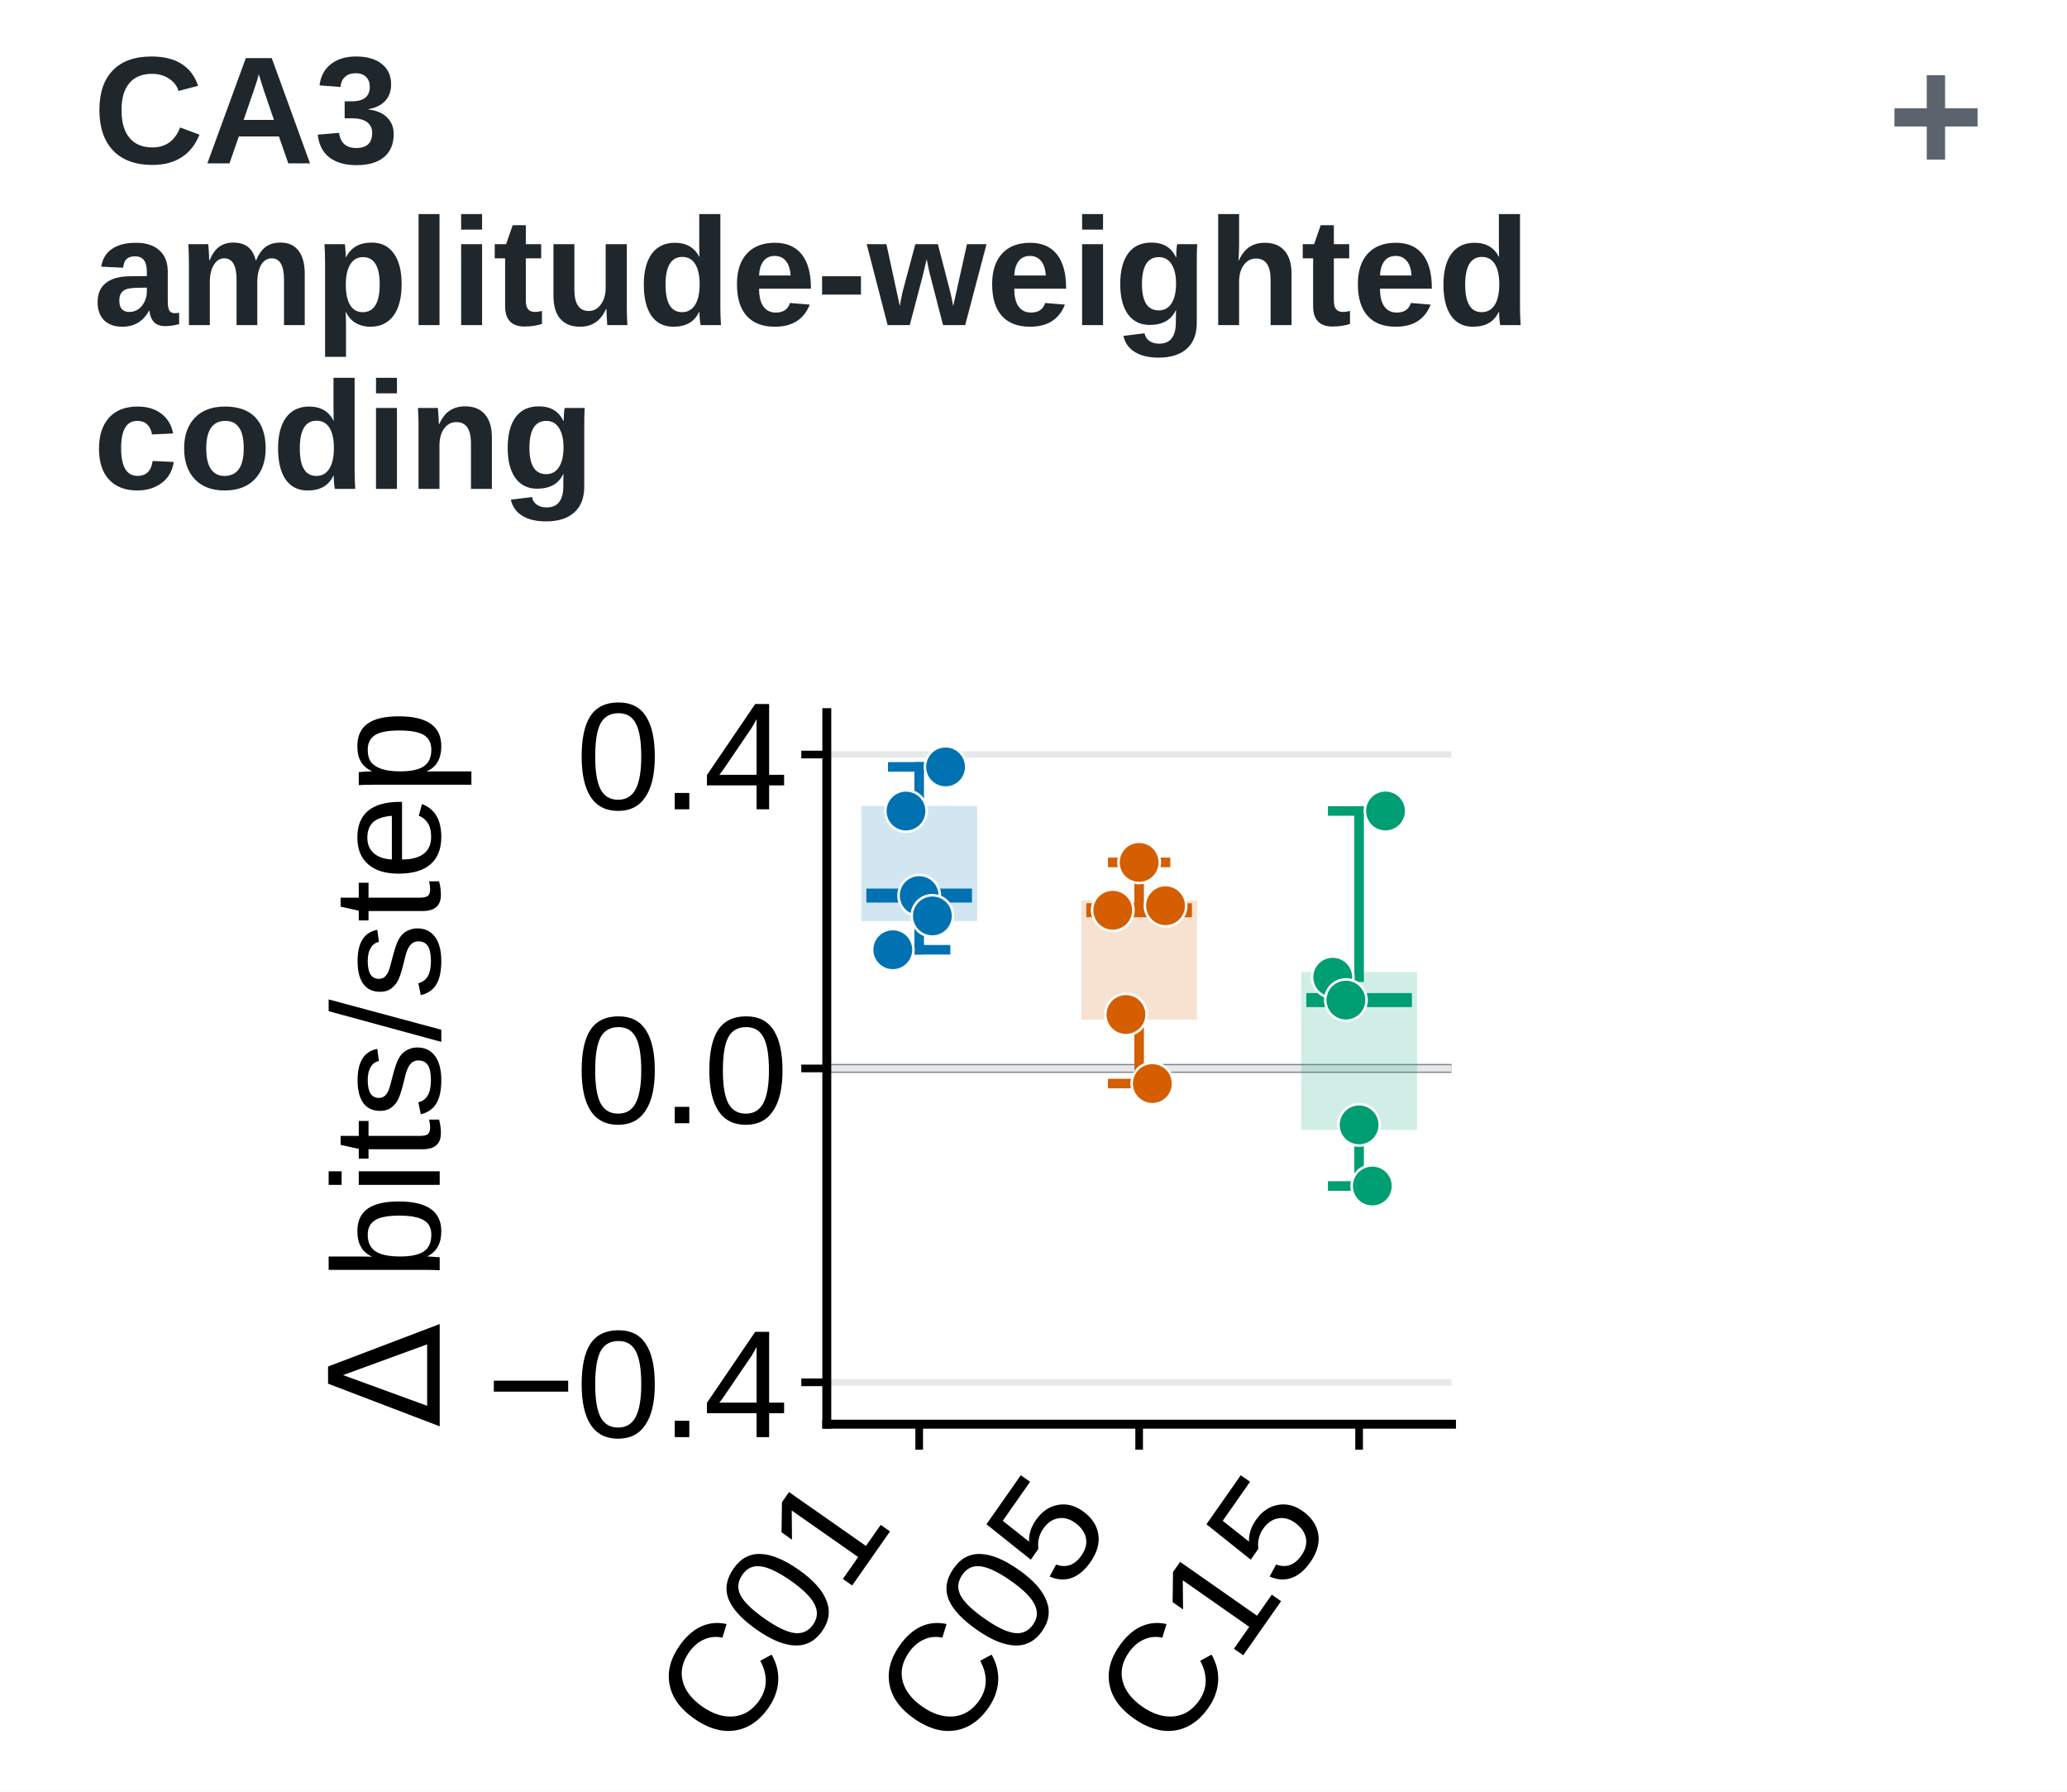
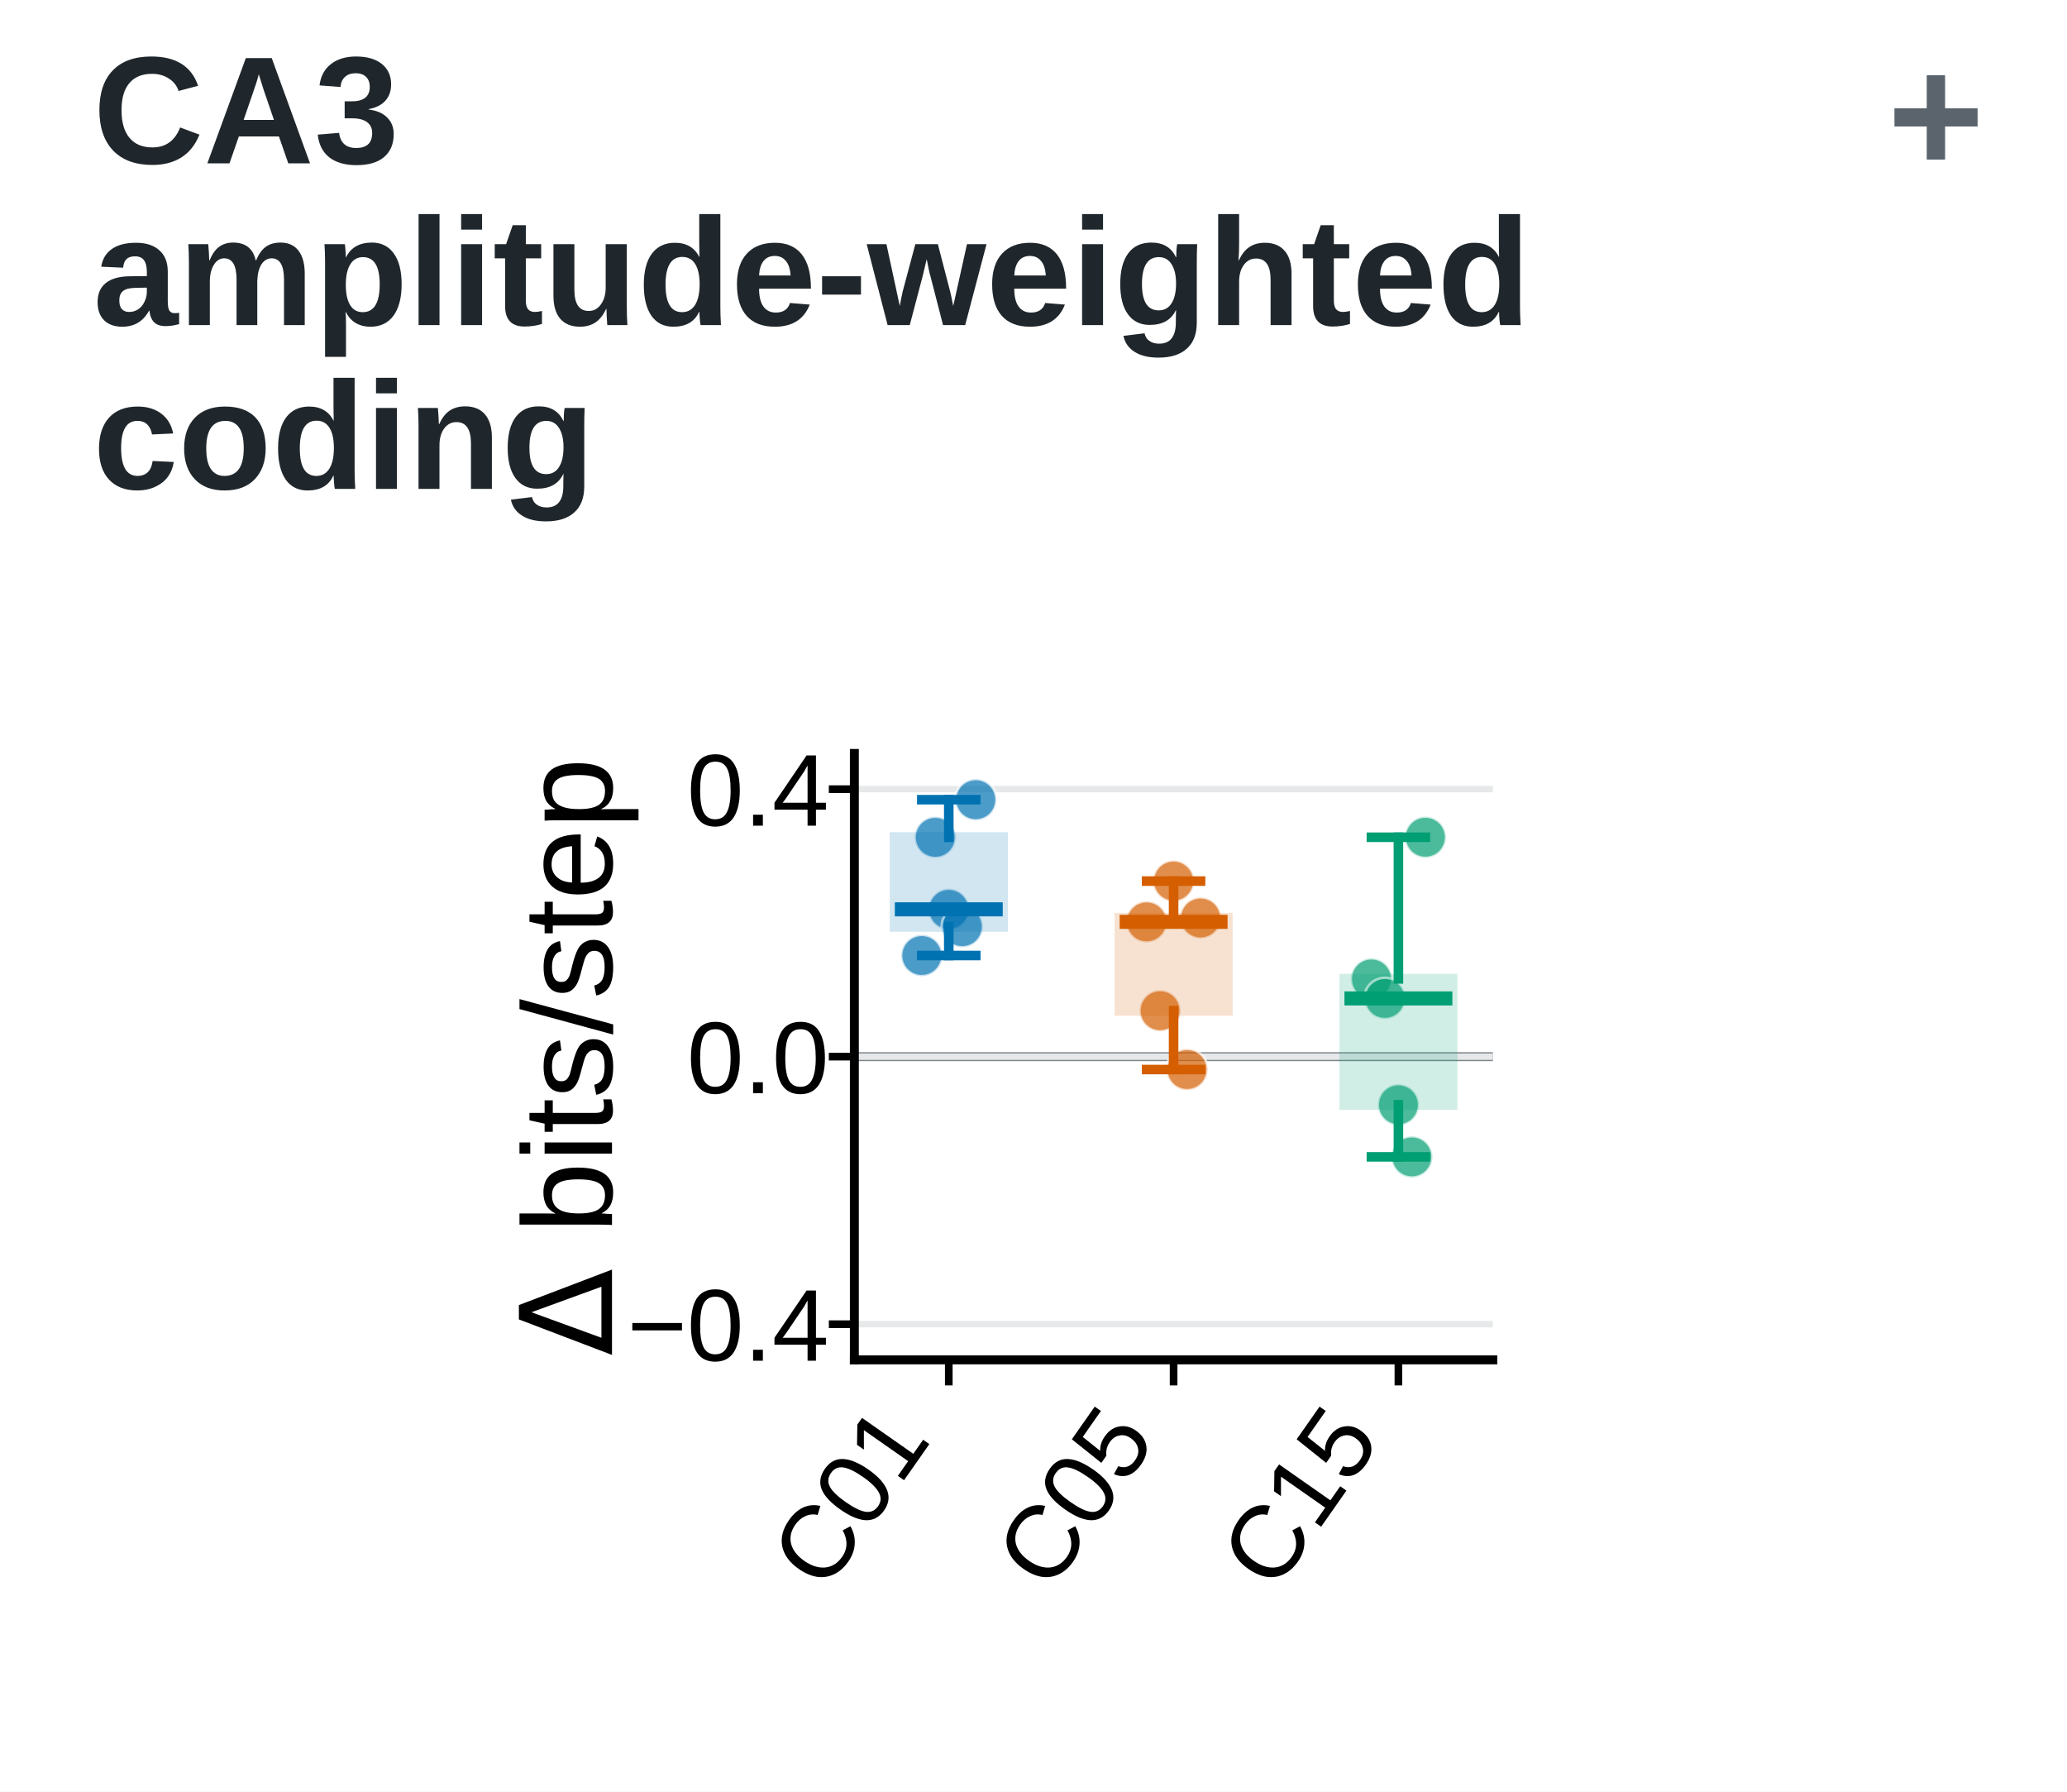
<svg xmlns="http://www.w3.org/2000/svg" xmlns:xlink="http://www.w3.org/1999/xlink" width="162pt" height="140.4pt" viewBox="0 0 162 140.4" version="1.1">
  <defs>
    <style type="text/css">*{stroke-linejoin: round; stroke-linecap: butt}</style>
  </defs>
  <g id="figure_1">
    <g id="patch_1">
      <path d="M 0 140.4 L 162 140.4 L 162 0 L 0 0 z " style="fill: #ffffff" />
    </g>
    <g id="axes_1">
      <g id="patch_2">
-         <path d="M 64.8 111.6 L 113.76 111.6 L 113.76 55.843 L 64.8 55.843 z " style="fill: #ffffff" />
+         <path d="M 66.96 106.56 L 117 106.56 L 117 59.04 L 66.96 59.04 z " style="fill: #ffffff" />
      </g>
      <g id="line2d_1">
-         <path d="M 64.8 83.722 L 113.76 83.722 " clip-path="url(#p81a2403ec0)" style="fill: none; stroke: #7d858a; stroke-width: 0.7; stroke-linecap: square" />
+         <path d="M 66.96 82.8 L 117 82.8 " clip-path="url(#pd6833d526d)" style="fill: none; stroke: #7d858a; stroke-width: 0.7; stroke-linecap: square" />
      </g>
      <g id="matplotlib.axis_1">
        <g id="xtick_1">
          <g id="line2d_2">
            <defs>
              <path id="m8e8d9a8fae" d="M 0 0 L 0 2 " style="stroke: #000000; stroke-width: 0.6" />
            </defs>
            <g>
-               <use xlink:href="#m8e8d9a8fae" x="72.041" y="111.6" style="stroke: #000000; stroke-width: 0.6" />
+               <use xlink:href="#m8e8d9a8fae" x="74.36" y="106.56" style="stroke: #000000; stroke-width: 0.6" />
            </g>
          </g>
          <g id="text_1">
-             <text style="font-size: 12px; font-family: 'Arial'" transform="translate(57.46103 137.5582) rotate(-55)">C01</text>
+             <text style="font-size: 8px; font-family: 'Arial'" transform="translate(64.6406 124.8655) rotate(-55)">C01</text>
          </g>
        </g>
        <g id="xtick_2">
          <g id="line2d_3">
            <g>
-               <use xlink:href="#m8e8d9a8fae" x="89.28" y="111.6" style="stroke: #000000; stroke-width: 0.6" />
+               <use xlink:href="#m8e8d9a8fae" x="91.98" y="106.56" style="stroke: #000000; stroke-width: 0.6" />
            </g>
          </g>
          <g id="text_2">
-             <text style="font-size: 12px; font-family: 'Arial'" transform="translate(74.70047 137.5582) rotate(-55)">C05</text>
+             <text style="font-size: 8px; font-family: 'Arial'" transform="translate(82.26031 124.8655) rotate(-55)">C05</text>
          </g>
        </g>
        <g id="xtick_3">
          <g id="line2d_4">
            <g>
-               <use xlink:href="#m8e8d9a8fae" x="106.519" y="111.6" style="stroke: #000000; stroke-width: 0.6" />
+               <use xlink:href="#m8e8d9a8fae" x="109.6" y="106.56" style="stroke: #000000; stroke-width: 0.6" />
            </g>
          </g>
          <g id="text_3">
-             <text style="font-size: 12px; font-family: 'Arial'" transform="translate(91.93991 137.5582) rotate(-55)">C15</text>
+             <text style="font-size: 8px; font-family: 'Arial'" transform="translate(99.88003 124.8655) rotate(-55)">C15</text>
          </g>
        </g>
      </g>
      <g id="matplotlib.axis_2">
        <g id="ytick_1">
          <g id="line2d_5">
-             <path d="M 64.8 108.319 L 113.76 108.319 " clip-path="url(#p81a2403ec0)" style="fill: none; stroke: #e6e8e9; stroke-width: 0.5; stroke-linecap: square" />
+             <path d="M 66.96 103.763 L 117 103.763 " clip-path="url(#pd6833d526d)" style="fill: none; stroke: #e6e8e9; stroke-width: 0.5; stroke-linecap: square" />
          </g>
          <g id="line2d_6">
            <defs>
              <path id="m2e3f482a18" d="M 0 0 L -2 0 " style="stroke: #000000; stroke-width: 0.6" />
            </defs>
            <g>
-               <use xlink:href="#m2e3f482a18" x="64.8" y="108.319" style="stroke: #000000; stroke-width: 0.6" />
+               <use xlink:href="#m2e3f482a18" x="66.96" y="103.763" style="stroke: #000000; stroke-width: 0.6" />
            </g>
          </g>
          <g id="text_4">
-             <text style="font-size: 12px; font-family: 'Arial'; text-anchor: end" x="61.8" y="112.613" transform="rotate(-0 61.8 112.6133)">−0.4</text>
+             <text style="font-size: 8px; font-family: 'Arial'; text-anchor: end" x="64.96" y="106.626" transform="rotate(-0 64.96 106.6265)">−0.4</text>
          </g>
        </g>
        <g id="ytick_2">
          <g id="line2d_7">
-             <path d="M 64.8 83.722 L 113.76 83.722 " clip-path="url(#p81a2403ec0)" style="fill: none; stroke: #e6e8e9; stroke-width: 0.5; stroke-linecap: square" />
+             <path d="M 66.96 82.8 L 117 82.8 " clip-path="url(#pd6833d526d)" style="fill: none; stroke: #e6e8e9; stroke-width: 0.5; stroke-linecap: square" />
          </g>
          <g id="line2d_8">
            <g>
-               <use xlink:href="#m2e3f482a18" x="64.8" y="83.722" style="stroke: #000000; stroke-width: 0.6" />
+               <use xlink:href="#m2e3f482a18" x="66.96" y="82.8" style="stroke: #000000; stroke-width: 0.6" />
            </g>
          </g>
          <g id="text_5">
-             <text style="font-size: 12px; font-family: 'Arial'; text-anchor: end" x="61.8" y="88.016" transform="rotate(-0 61.8 88.01629)">0.0</text>
+             <text style="font-size: 8px; font-family: 'Arial'; text-anchor: end" x="64.96" y="85.663" transform="rotate(-0 64.96 85.66312)">0.0</text>
          </g>
        </g>
        <g id="ytick_3">
          <g id="line2d_9">
-             <path d="M 64.8 59.125 L 113.76 59.125 " clip-path="url(#p81a2403ec0)" style="fill: none; stroke: #e6e8e9; stroke-width: 0.5; stroke-linecap: square" />
+             <path d="M 66.96 61.837 L 117 61.837 " clip-path="url(#pd6833d526d)" style="fill: none; stroke: #e6e8e9; stroke-width: 0.5; stroke-linecap: square" />
          </g>
          <g id="line2d_10">
            <g>
-               <use xlink:href="#m2e3f482a18" x="64.8" y="59.125" style="stroke: #000000; stroke-width: 0.6" />
+               <use xlink:href="#m2e3f482a18" x="66.96" y="61.837" style="stroke: #000000; stroke-width: 0.6" />
            </g>
          </g>
          <g id="text_6">
-             <text style="font-size: 12px; font-family: 'Arial'; text-anchor: end" x="61.8" y="63.419" transform="rotate(-0 61.8 63.41927)">0.4</text>
+             <text style="font-size: 8px; font-family: 'Arial'; text-anchor: end" x="64.96" y="64.7" transform="rotate(-0 64.96 64.69975)">0.4</text>
          </g>
        </g>
        <g id="text_7">
-           <g transform="translate(34.71125 111.8616) rotate(-90)">
+           <g transform="translate(48.6675 106.25) rotate(-90)">
            <text>
-               <tspan x="0" y="-0.25" style="font-size: 12px; font-family: 'DejaVu Sans'">Δ</tspan>
-               <tspan x="8.209" y="-0.25" style="font-size: 12px; font-family: 'Arial'"> </tspan>
-               <tspan x="11.543" y="-0.25" style="font-size: 12px; font-family: 'Arial'">b</tspan>
-               <tspan x="18.217" y="-0.25" style="font-size: 12px; font-family: 'Arial'">i</tspan>
-               <tspan x="20.883" y="-0.25" style="font-size: 12px; font-family: 'Arial'">t</tspan>
-               <tspan x="24.217" y="-0.25" style="font-size: 12px; font-family: 'Arial'">s</tspan>
-               <tspan x="30.217" y="-0.25" style="font-size: 12px; font-family: 'Arial'">/</tspan>
-               <tspan x="33.551" y="-0.25" style="font-size: 12px; font-family: 'Arial'">s</tspan>
-               <tspan x="39.551" y="-0.25" style="font-size: 12px; font-family: 'Arial'">t</tspan>
-               <tspan x="42.885" y="-0.25" style="font-size: 12px; font-family: 'Arial'">e</tspan>
-               <tspan x="49.559" y="-0.25" style="font-size: 12px; font-family: 'Arial'">p</tspan>
+               <tspan x="0" y="-0.703" style="font-size: 10px; font-family: 'DejaVu Sans'">Δ</tspan>
+               <tspan x="6.841" y="-0.703" style="font-size: 10px; font-family: 'Arial'"> </tspan>
+               <tspan x="9.619" y="-0.703" style="font-size: 10px; font-family: 'Arial'">b</tspan>
+               <tspan x="15.181" y="-0.703" style="font-size: 10px; font-family: 'Arial'">i</tspan>
+               <tspan x="17.402" y="-0.703" style="font-size: 10px; font-family: 'Arial'">t</tspan>
+               <tspan x="20.181" y="-0.703" style="font-size: 10px; font-family: 'Arial'">s</tspan>
+               <tspan x="25.181" y="-0.703" style="font-size: 10px; font-family: 'Arial'">/</tspan>
+               <tspan x="27.959" y="-0.703" style="font-size: 10px; font-family: 'Arial'">s</tspan>
+               <tspan x="32.959" y="-0.703" style="font-size: 10px; font-family: 'Arial'">t</tspan>
+               <tspan x="35.737" y="-0.703" style="font-size: 10px; font-family: 'Arial'">e</tspan>
+               <tspan x="41.299" y="-0.703" style="font-size: 10px; font-family: 'Arial'">p</tspan>
            </text>
          </g>
        </g>
-       </g>
-       <g id="patch_3">
-         <path d="M 67.903 71.77 L 76.178 71.77 L 76.178 63.555 L 67.903 63.555 L 67.903 71.77 z " clip-path="url(#p81a2403ec0)" style="fill: #0072b2; opacity: 0.18; stroke: #0072b2; stroke-width: 0.8; stroke-linejoin: miter" />
-       </g>
-       <g id="line2d_11">
-         <path d="M 72.041 71.77 L 72.041 74.422 " clip-path="url(#p81a2403ec0)" style="fill: none; stroke: #0072b2; stroke-width: 0.75; stroke-linecap: square" />
-       </g>
-       <g id="line2d_12">
-         <path d="M 72.041 63.555 L 72.041 60.096 " clip-path="url(#p81a2403ec0)" style="fill: none; stroke: #0072b2; stroke-width: 0.75; stroke-linecap: square" />
-       </g>
-       <g id="line2d_13">
-         <path d="M 69.972 74.422 L 74.109 74.422 " clip-path="url(#p81a2403ec0)" style="fill: none; stroke: #0072b2; stroke-width: 0.75; stroke-linecap: square" />
-       </g>
-       <g id="line2d_14">
-         <path d="M 69.972 60.096 L 74.109 60.096 " clip-path="url(#p81a2403ec0)" style="fill: none; stroke: #0072b2; stroke-width: 0.75; stroke-linecap: square" />
-       </g>
-       <g id="patch_4">
-         <path d="M 85.143 79.496 L 93.417 79.496 L 93.417 70.972 L 85.143 70.972 L 85.143 79.496 z " clip-path="url(#p81a2403ec0)" style="fill: #d55e00; opacity: 0.18; stroke: #d55e00; stroke-width: 0.8; stroke-linejoin: miter" />
-       </g>
-       <g id="line2d_15">
-         <path d="M 89.28 79.496 L 89.28 84.907 " clip-path="url(#p81a2403ec0)" style="fill: none; stroke: #d55e00; stroke-width: 0.75; stroke-linecap: square" />
-       </g>
-       <g id="line2d_16">
-         <path d="M 89.28 70.972 L 89.28 67.578 " clip-path="url(#p81a2403ec0)" style="fill: none; stroke: #d55e00; stroke-width: 0.75; stroke-linecap: square" />
-       </g>
-       <g id="line2d_17">
-         <path d="M 87.211 84.907 L 91.349 84.907 " clip-path="url(#p81a2403ec0)" style="fill: none; stroke: #d55e00; stroke-width: 0.75; stroke-linecap: square" />
-       </g>
-       <g id="line2d_18">
-         <path d="M 87.211 67.578 L 91.349 67.578 " clip-path="url(#p81a2403ec0)" style="fill: none; stroke: #d55e00; stroke-width: 0.75; stroke-linecap: square" />
-       </g>
-       <g id="patch_5">
-         <path d="M 102.382 88.146 L 110.657 88.146 L 110.657 76.574 L 102.382 76.574 L 102.382 88.146 z " clip-path="url(#p81a2403ec0)" style="fill: #009e73; opacity: 0.18; stroke: #009e73; stroke-width: 0.8; stroke-linejoin: miter" />
-       </g>
-       <g id="line2d_19">
-         <path d="M 106.519 88.146 L 106.519 92.937 " clip-path="url(#p81a2403ec0)" style="fill: none; stroke: #009e73; stroke-width: 0.75; stroke-linecap: square" />
-       </g>
-       <g id="line2d_20">
-         <path d="M 106.519 76.574 L 106.519 63.549 " clip-path="url(#p81a2403ec0)" style="fill: none; stroke: #009e73; stroke-width: 0.75; stroke-linecap: square" />
-       </g>
-       <g id="line2d_21">
-         <path d="M 104.451 92.937 L 108.588 92.937 " clip-path="url(#p81a2403ec0)" style="fill: none; stroke: #009e73; stroke-width: 0.75; stroke-linecap: square" />
-       </g>
-       <g id="line2d_22">
-         <path d="M 104.451 63.549 L 108.588 63.549 " clip-path="url(#p81a2403ec0)" style="fill: none; stroke: #009e73; stroke-width: 0.75; stroke-linecap: square" />
-       </g>
-       <g id="line2d_23">
-         <path d="M 67.903 70.178 L 76.178 70.178 " clip-path="url(#p81a2403ec0)" style="fill: none; stroke: #0072b2; stroke-width: 1.1" />
-       </g>
-       <g id="line2d_24">
-         <path d="M 85.143 71.328 L 93.417 71.328 " clip-path="url(#p81a2403ec0)" style="fill: none; stroke: #d55e00; stroke-width: 1.1" />
-       </g>
-       <g id="line2d_25">
-         <path d="M 102.382 78.368 L 110.657 78.368 " clip-path="url(#p81a2403ec0)" style="fill: none; stroke: #009e73; stroke-width: 1.1" />
-       </g>
-       <g id="patch_6">
-         <path d="M 64.8 111.6 L 64.8 55.843 " style="fill: none; stroke: #000000; stroke-width: 0.7; stroke-linejoin: miter; stroke-linecap: square" />
-       </g>
-       <g id="patch_7">
-         <path d="M 64.8 111.6 L 113.76 111.6 " style="fill: none; stroke: #000000; stroke-width: 0.7; stroke-linejoin: miter; stroke-linecap: square" />
      </g>
      <g id="PathCollection_1">
        <defs>
-           <path id="m5e7a2a0da0" d="M 0 1.62 C 0.43 1.62 0.842 1.449 1.146 1.146 C 1.449 0.842 1.62 0.43 1.62 0 C 1.62 -0.43 1.449 -0.842 1.146 -1.146 C 0.842 -1.449 0.43 -1.62 0 -1.62 C -0.43 -1.62 -0.842 -1.449 -1.146 -1.146 C -1.449 -0.842 -1.62 -0.43 -1.62 0 C -1.62 0.43 -1.449 0.842 -1.146 1.146 C -0.842 1.449 -0.43 1.62 0 1.62 z " style="stroke: #ffffff; stroke-width: 0.2" />
+           <path id="md582424cbe" d="M 0 1.62 C 0.43 1.62 0.842 1.449 1.146 1.146 C 1.449 0.842 1.62 0.43 1.62 0 C 1.62 -0.43 1.449 -0.842 1.146 -1.146 C 0.842 -1.449 0.43 -1.62 0 -1.62 C -0.43 -1.62 -0.842 -1.449 -1.146 -1.146 C -1.449 -0.842 -1.62 -0.43 -1.62 0 C -1.62 0.43 -1.449 0.842 -1.146 1.146 C -0.842 1.449 -0.43 1.62 0 1.62 z " style="stroke: #ffffff; stroke-opacity: 0.7; stroke-width: 0.2" />
        </defs>
-         <g clip-path="url(#p81a2403ec0)">
-           <use xlink:href="#m5e7a2a0da0" x="69.972" y="74.422" style="fill: #0072b2; stroke: #ffffff; stroke-width: 0.2" />
-           <use xlink:href="#m5e7a2a0da0" x="71.006" y="63.555" style="fill: #0072b2; stroke: #ffffff; stroke-width: 0.2" />
-           <use xlink:href="#m5e7a2a0da0" x="72.041" y="70.178" style="fill: #0072b2; stroke: #ffffff; stroke-width: 0.2" />
-           <use xlink:href="#m5e7a2a0da0" x="73.075" y="71.77" style="fill: #0072b2; stroke: #ffffff; stroke-width: 0.2" />
-           <use xlink:href="#m5e7a2a0da0" x="74.109" y="60.096" style="fill: #0072b2; stroke: #ffffff; stroke-width: 0.2" />
+         <g clip-path="url(#pd6833d526d)">
+           <use xlink:href="#md582424cbe" x="72.246" y="74.874" style="fill: #0072b2; fill-opacity: 0.7; stroke: #ffffff; stroke-opacity: 0.7; stroke-width: 0.2" />
+           <use xlink:href="#md582424cbe" x="73.303" y="65.613" style="fill: #0072b2; fill-opacity: 0.7; stroke: #ffffff; stroke-opacity: 0.7; stroke-width: 0.2" />
+           <use xlink:href="#md582424cbe" x="74.36" y="71.257" style="fill: #0072b2; fill-opacity: 0.7; stroke: #ffffff; stroke-opacity: 0.7; stroke-width: 0.2" />
+           <use xlink:href="#md582424cbe" x="75.417" y="72.614" style="fill: #0072b2; fill-opacity: 0.7; stroke: #ffffff; stroke-opacity: 0.7; stroke-width: 0.2" />
+           <use xlink:href="#md582424cbe" x="76.475" y="62.664" style="fill: #0072b2; fill-opacity: 0.7; stroke: #ffffff; stroke-opacity: 0.7; stroke-width: 0.2" />
        </g>
      </g>
      <g id="PathCollection_2">
        <defs>
-           <path id="m7c93157acc" d="M 0 1.62 C 0.43 1.62 0.842 1.449 1.146 1.146 C 1.449 0.842 1.62 0.43 1.62 0 C 1.62 -0.43 1.449 -0.842 1.146 -1.146 C 0.842 -1.449 0.43 -1.62 0 -1.62 C -0.43 -1.62 -0.842 -1.449 -1.146 -1.146 C -1.449 -0.842 -1.62 -0.43 -1.62 0 C -1.62 0.43 -1.449 0.842 -1.146 1.146 C -0.842 1.449 -0.43 1.62 0 1.62 z " style="stroke: #ffffff; stroke-width: 0.2" />
+           <path id="m32584ed796" d="M 0 1.62 C 0.43 1.62 0.842 1.449 1.146 1.146 C 1.449 0.842 1.62 0.43 1.62 0 C 1.62 -0.43 1.449 -0.842 1.146 -1.146 C 0.842 -1.449 0.43 -1.62 0 -1.62 C -0.43 -1.62 -0.842 -1.449 -1.146 -1.146 C -1.449 -0.842 -1.62 -0.43 -1.62 0 C -1.62 0.43 -1.449 0.842 -1.146 1.146 C -0.842 1.449 -0.43 1.62 0 1.62 z " style="stroke: #ffffff; stroke-opacity: 0.7; stroke-width: 0.2" />
        </defs>
-         <g clip-path="url(#p81a2403ec0)">
-           <use xlink:href="#m7c93157acc" x="87.211" y="71.328" style="fill: #d55e00; stroke: #ffffff; stroke-width: 0.2" />
-           <use xlink:href="#m7c93157acc" x="88.246" y="79.496" style="fill: #d55e00; stroke: #ffffff; stroke-width: 0.2" />
-           <use xlink:href="#m7c93157acc" x="89.28" y="67.578" style="fill: #d55e00; stroke: #ffffff; stroke-width: 0.2" />
-           <use xlink:href="#m7c93157acc" x="90.314" y="84.907" style="fill: #d55e00; stroke: #ffffff; stroke-width: 0.2" />
-           <use xlink:href="#m7c93157acc" x="91.349" y="70.972" style="fill: #d55e00; stroke: #ffffff; stroke-width: 0.2" />
+         <g clip-path="url(#pd6833d526d)">
+           <use xlink:href="#m32584ed796" x="89.866" y="72.237" style="fill: #d55e00; fill-opacity: 0.7; stroke: #ffffff; stroke-opacity: 0.7; stroke-width: 0.2" />
+           <use xlink:href="#m32584ed796" x="90.923" y="79.199" style="fill: #d55e00; fill-opacity: 0.7; stroke: #ffffff; stroke-opacity: 0.7; stroke-width: 0.2" />
+           <use xlink:href="#m32584ed796" x="91.98" y="69.041" style="fill: #d55e00; fill-opacity: 0.7; stroke: #ffffff; stroke-opacity: 0.7; stroke-width: 0.2" />
+           <use xlink:href="#m32584ed796" x="93.037" y="83.81" style="fill: #d55e00; fill-opacity: 0.7; stroke: #ffffff; stroke-opacity: 0.7; stroke-width: 0.2" />
+           <use xlink:href="#m32584ed796" x="94.094" y="71.934" style="fill: #d55e00; fill-opacity: 0.7; stroke: #ffffff; stroke-opacity: 0.7; stroke-width: 0.2" />
        </g>
      </g>
      <g id="PathCollection_3">
        <defs>
-           <path id="mf26314e9b7" d="M 0 1.62 C 0.43 1.62 0.842 1.449 1.146 1.146 C 1.449 0.842 1.62 0.43 1.62 0 C 1.62 -0.43 1.449 -0.842 1.146 -1.146 C 0.842 -1.449 0.43 -1.62 0 -1.62 C -0.43 -1.62 -0.842 -1.449 -1.146 -1.146 C -1.449 -0.842 -1.62 -0.43 -1.62 0 C -1.62 0.43 -1.449 0.842 -1.146 1.146 C -0.842 1.449 -0.43 1.62 0 1.62 z " style="stroke: #ffffff; stroke-width: 0.2" />
+           <path id="mbeb117c654" d="M 0 1.62 C 0.43 1.62 0.842 1.449 1.146 1.146 C 1.449 0.842 1.62 0.43 1.62 0 C 1.62 -0.43 1.449 -0.842 1.146 -1.146 C 0.842 -1.449 0.43 -1.62 0 -1.62 C -0.43 -1.62 -0.842 -1.449 -1.146 -1.146 C -1.449 -0.842 -1.62 -0.43 -1.62 0 C -1.62 0.43 -1.449 0.842 -1.146 1.146 C -0.842 1.449 -0.43 1.62 0 1.62 z " style="stroke: #ffffff; stroke-opacity: 0.7; stroke-width: 0.2" />
        </defs>
-         <g clip-path="url(#p81a2403ec0)">
-           <use xlink:href="#mf26314e9b7" x="104.451" y="76.574" style="fill: #009e73; stroke: #ffffff; stroke-width: 0.2" />
-           <use xlink:href="#mf26314e9b7" x="105.485" y="78.368" style="fill: #009e73; stroke: #ffffff; stroke-width: 0.2" />
-           <use xlink:href="#mf26314e9b7" x="106.519" y="88.146" style="fill: #009e73; stroke: #ffffff; stroke-width: 0.2" />
-           <use xlink:href="#mf26314e9b7" x="107.554" y="92.937" style="fill: #009e73; stroke: #ffffff; stroke-width: 0.2" />
-           <use xlink:href="#mf26314e9b7" x="108.588" y="63.549" style="fill: #009e73; stroke: #ffffff; stroke-width: 0.2" />
-         </g>
+         <g clip-path="url(#pd6833d526d)">
+           <use xlink:href="#mbeb117c654" x="107.485" y="76.709" style="fill: #009e73; fill-opacity: 0.7; stroke: #ffffff; stroke-opacity: 0.7; stroke-width: 0.2" />
+           <use xlink:href="#mbeb117c654" x="108.543" y="78.237" style="fill: #009e73; fill-opacity: 0.7; stroke: #ffffff; stroke-opacity: 0.7; stroke-width: 0.2" />
+           <use xlink:href="#mbeb117c654" x="109.6" y="86.571" style="fill: #009e73; fill-opacity: 0.7; stroke: #ffffff; stroke-opacity: 0.7; stroke-width: 0.2" />
+           <use xlink:href="#mbeb117c654" x="110.657" y="90.654" style="fill: #009e73; fill-opacity: 0.7; stroke: #ffffff; stroke-opacity: 0.7; stroke-width: 0.2" />
+           <use xlink:href="#mbeb117c654" x="111.714" y="65.607" style="fill: #009e73; fill-opacity: 0.7; stroke: #ffffff; stroke-opacity: 0.7; stroke-width: 0.2" />
+         </g>
+       </g>
+       <g id="patch_3">
+         <path d="M 66.96 106.56 L 66.96 59.04 " style="fill: none; stroke: #000000; stroke-width: 0.7; stroke-linejoin: miter; stroke-linecap: square" />
+       </g>
+       <g id="patch_4">
+         <path d="M 66.96 106.56 L 117 106.56 " style="fill: none; stroke: #000000; stroke-width: 0.7; stroke-linejoin: miter; stroke-linecap: square" />
+       </g>
+       <g id="patch_5">
+         <path d="M 70.132 72.614 L 78.589 72.614 L 78.589 65.613 L 70.132 65.613 L 70.132 72.614 z " clip-path="url(#pd6833d526d)" style="fill: #0072b2; opacity: 0.18; stroke: #0072b2; stroke-width: 0.8; stroke-linejoin: miter" />
+       </g>
+       <g id="patch_6">
+         <path d="M 87.751 79.199 L 96.209 79.199 L 96.209 71.934 L 87.751 71.934 L 87.751 79.199 z " clip-path="url(#pd6833d526d)" style="fill: #d55e00; opacity: 0.18; stroke: #d55e00; stroke-width: 0.8; stroke-linejoin: miter" />
+       </g>
+       <g id="patch_7">
+         <path d="M 105.371 86.571 L 113.828 86.571 L 113.828 76.709 L 105.371 76.709 L 105.371 86.571 z " clip-path="url(#pd6833d526d)" style="fill: #009e73; opacity: 0.18; stroke: #009e73; stroke-width: 0.8; stroke-linejoin: miter" />
+       </g>
+       <g id="line2d_11">
+         <path d="M 74.36 72.614 L 74.36 74.874 " clip-path="url(#pd6833d526d)" style="fill: none; stroke: #0072b2; stroke-width: 0.75; stroke-linecap: square" />
+       </g>
+       <g id="line2d_12">
+         <path d="M 74.36 65.613 L 74.36 62.664 " clip-path="url(#pd6833d526d)" style="fill: none; stroke: #0072b2; stroke-width: 0.75; stroke-linecap: square" />
+       </g>
+       <g id="line2d_13">
+         <path d="M 72.246 74.874 L 76.475 74.874 " clip-path="url(#pd6833d526d)" style="fill: none; stroke: #0072b2; stroke-width: 0.75; stroke-linecap: square" />
+       </g>
+       <g id="line2d_14">
+         <path d="M 72.246 62.664 L 76.475 62.664 " clip-path="url(#pd6833d526d)" style="fill: none; stroke: #0072b2; stroke-width: 0.75; stroke-linecap: square" />
+       </g>
+       <g id="line2d_15">
+         <path d="M 70.132 71.257 L 78.589 71.257 " clip-path="url(#pd6833d526d)" style="fill: none; stroke: #0072b2; stroke-width: 1.1" />
+       </g>
+       <g id="line2d_16">
+         <path d="M 91.98 79.199 L 91.98 83.81 " clip-path="url(#pd6833d526d)" style="fill: none; stroke: #d55e00; stroke-width: 0.75; stroke-linecap: square" />
+       </g>
+       <g id="line2d_17">
+         <path d="M 91.98 71.934 L 91.98 69.041 " clip-path="url(#pd6833d526d)" style="fill: none; stroke: #d55e00; stroke-width: 0.75; stroke-linecap: square" />
+       </g>
+       <g id="line2d_18">
+         <path d="M 89.866 83.81 L 94.094 83.81 " clip-path="url(#pd6833d526d)" style="fill: none; stroke: #d55e00; stroke-width: 0.75; stroke-linecap: square" />
+       </g>
+       <g id="line2d_19">
+         <path d="M 89.866 69.041 L 94.094 69.041 " clip-path="url(#pd6833d526d)" style="fill: none; stroke: #d55e00; stroke-width: 0.75; stroke-linecap: square" />
+       </g>
+       <g id="line2d_20">
+         <path d="M 87.751 72.237 L 96.209 72.237 " clip-path="url(#pd6833d526d)" style="fill: none; stroke: #d55e00; stroke-width: 1.1" />
+       </g>
+       <g id="line2d_21">
+         <path d="M 109.6 86.571 L 109.6 90.654 " clip-path="url(#pd6833d526d)" style="fill: none; stroke: #009e73; stroke-width: 0.75; stroke-linecap: square" />
+       </g>
+       <g id="line2d_22">
+         <path d="M 109.6 76.709 L 109.6 65.607 " clip-path="url(#pd6833d526d)" style="fill: none; stroke: #009e73; stroke-width: 0.75; stroke-linecap: square" />
+       </g>
+       <g id="line2d_23">
+         <path d="M 107.485 90.654 L 111.714 90.654 " clip-path="url(#pd6833d526d)" style="fill: none; stroke: #009e73; stroke-width: 0.75; stroke-linecap: square" />
+       </g>
+       <g id="line2d_24">
+         <path d="M 107.485 65.607 L 111.714 65.607 " clip-path="url(#pd6833d526d)" style="fill: none; stroke: #009e73; stroke-width: 0.75; stroke-linecap: square" />
+       </g>
+       <g id="line2d_25">
+         <path d="M 105.371 78.237 L 113.828 78.237 " clip-path="url(#pd6833d526d)" style="fill: none; stroke: #009e73; stroke-width: 1.1" />
      </g>
    </g>
    <g id="text_8">
      <text style="font-weight: 700; font-size: 12px; font-family: 'Arial'; fill: #20272c" transform="translate(7.29 12.80138)">CA3</text>
      <text style="font-weight: 700; font-size: 12px; font-family: 'Arial'; fill: #20272c" transform="translate(7.29 25.47675)">amplitude-weighted</text>
      <text style="font-weight: 700; font-size: 12px; font-family: 'Arial'; fill: #20272c" transform="translate(7.29 38.30962)">coding</text>
    </g>
    <g id="text_9">
      <text style="font-weight: 700; font-size: 13px; font-family: 'Arial'; text-anchor: end; fill: #5b646c" x="155.52" y="13.517" transform="rotate(-0 155.52 13.51716)">+</text>
    </g>
  </g>
  <defs>
-     <clipPath id="p81a2403ec0">
-       <rect x="64.8" y="55.843" width="48.96" height="55.757" />
+     <clipPath id="pd6833d526d">
+       <rect x="66.96" y="59.04" width="50.04" height="47.52" />
    </clipPath>
  </defs>
</svg>
